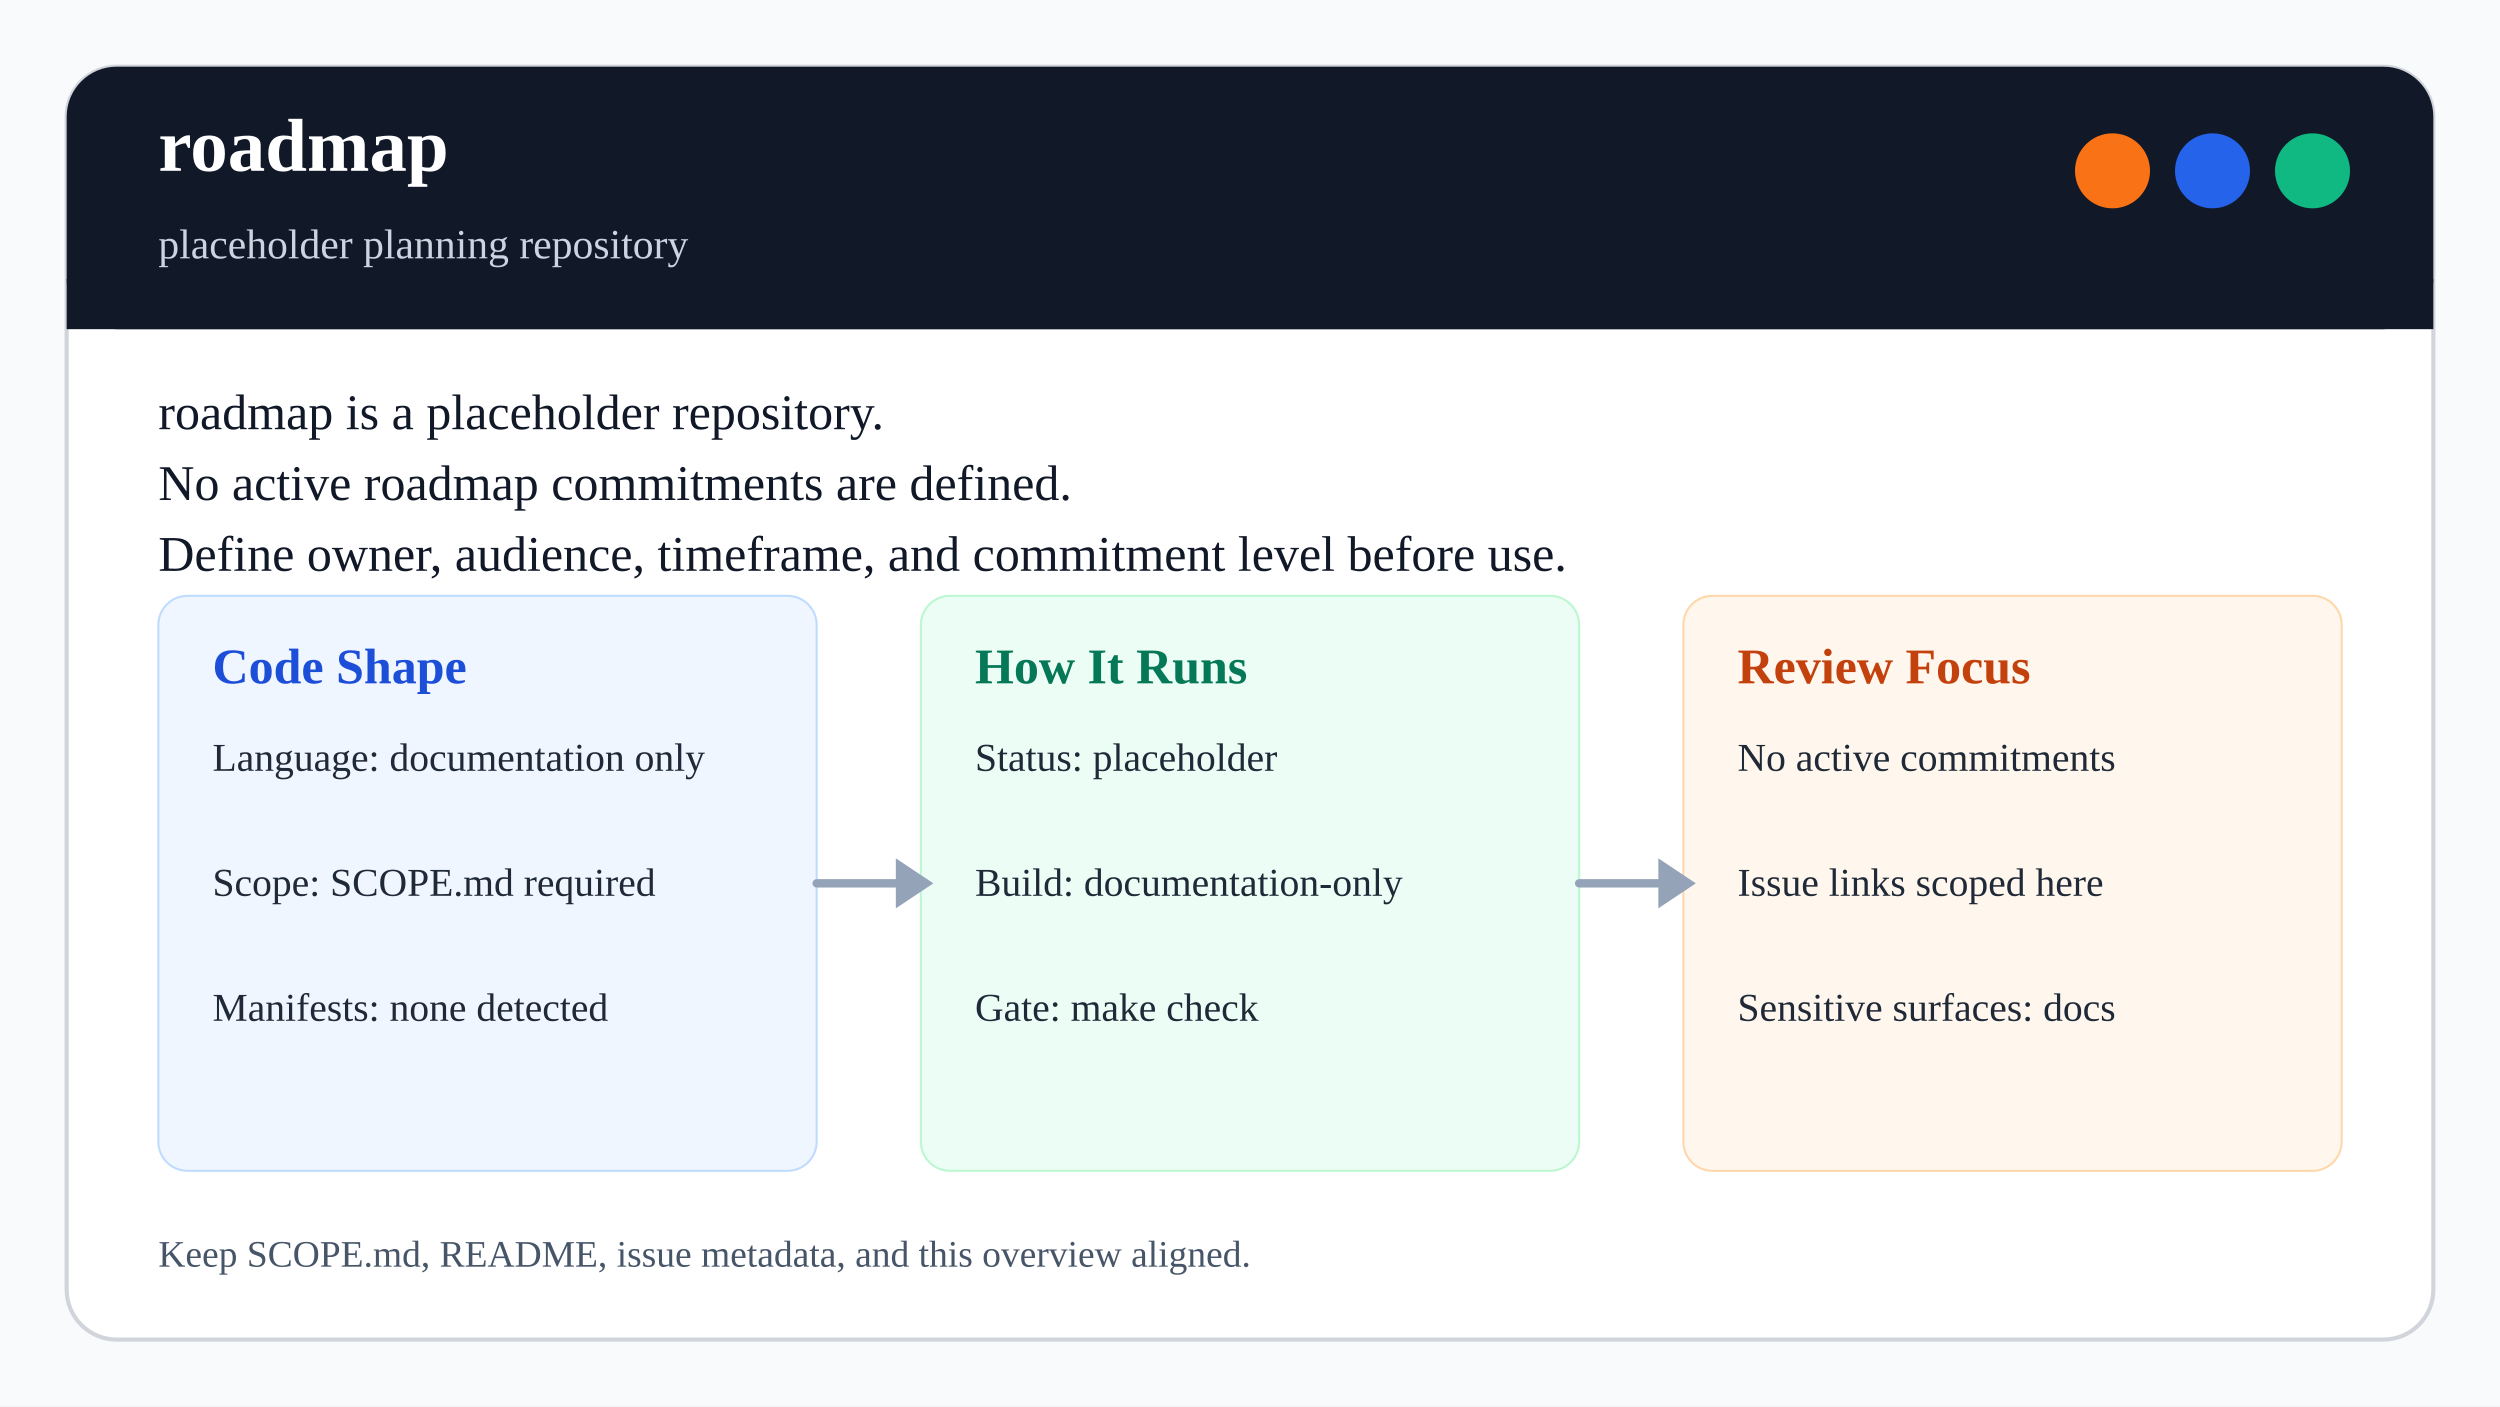
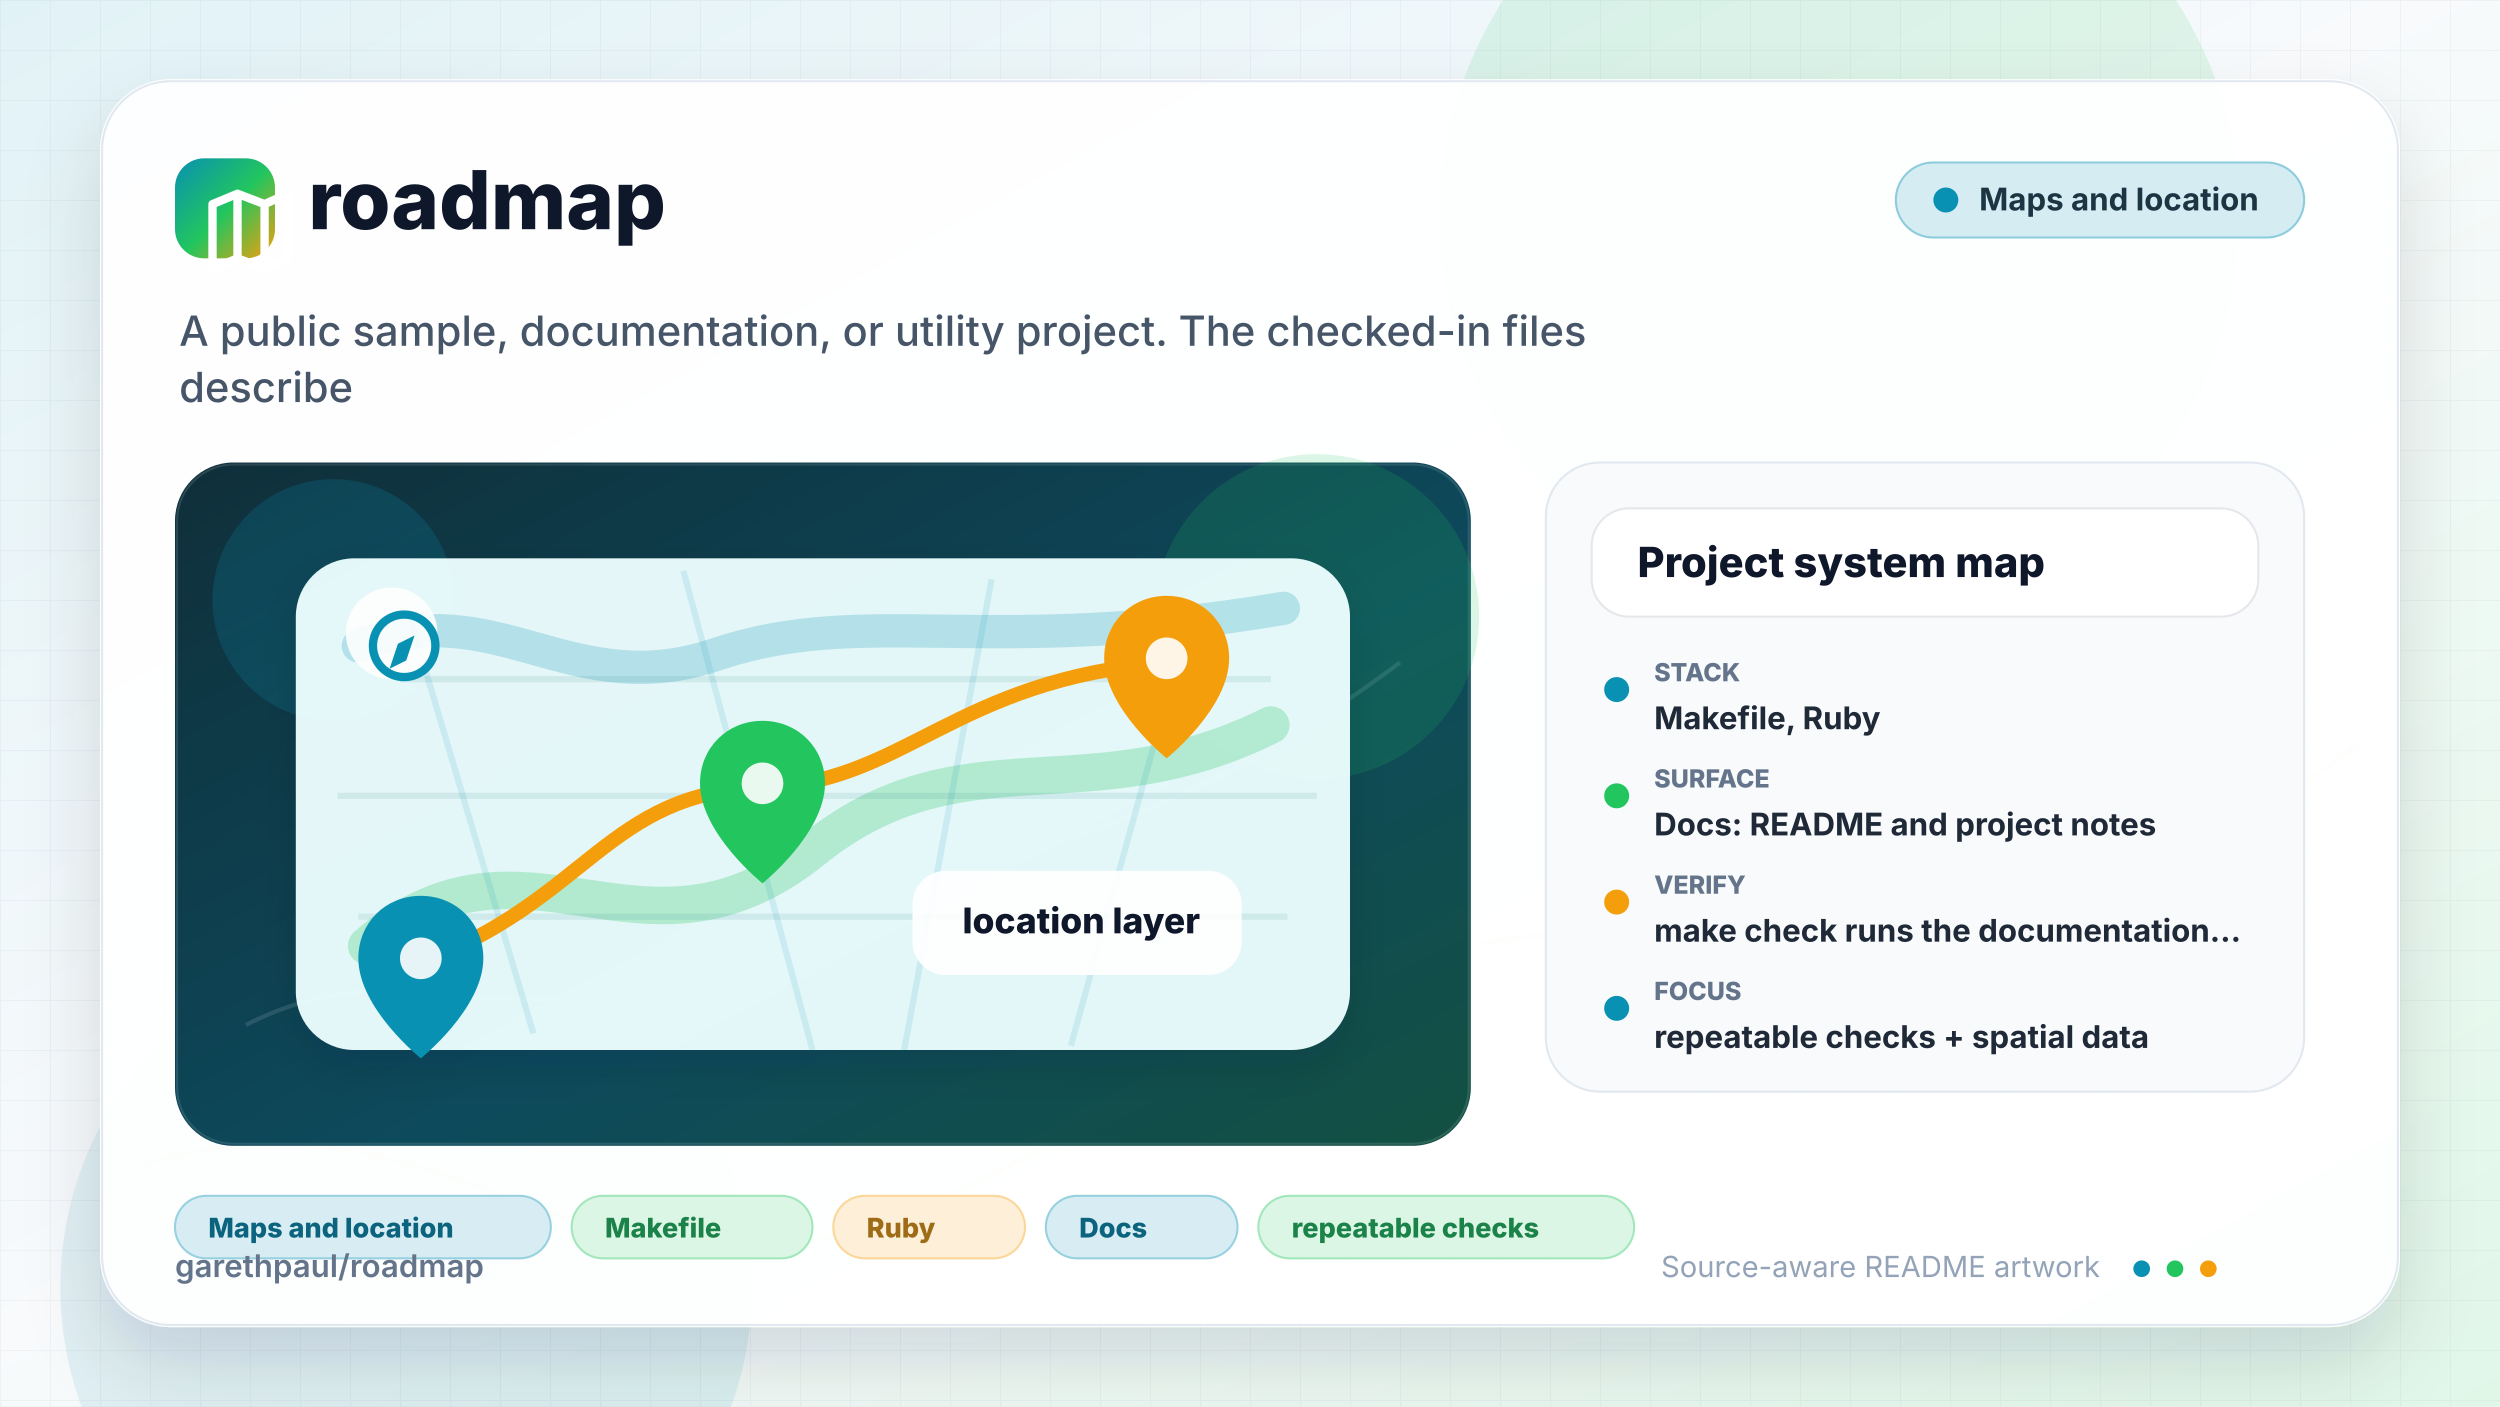
- <svg xmlns="http://www.w3.org/2000/svg" width="1200" height="675" viewBox="0 0 1200 675" role="img" aria-labelledby="title desc">
-   <rect width="1200" height="675" fill="#f8fafc" />
-   <rect x="32" y="32" width="1136" height="611" rx="24" fill="#ffffff" stroke="#d1d5db" stroke-width="2" />
-   <rect x="32" y="32" width="1136" height="126" rx="24" fill="#111827" />
-   <path d="M32 134h1136v24H32z" fill="#111827" />
-   <circle cx="1062" cy="82" r="18" fill="#2563eb" />
-   <circle cx="1110" cy="82" r="18" fill="#10b981" />
-   <circle cx="1014" cy="82" r="18" fill="#f97316" />
-   <text x="76" y="82" font-size="36" fill="#ffffff" font-weight="700">roadmap</text>
-   <text x="76" y="124" font-size="20" fill="#cbd5e1">placeholder planning repository</text>
-   <text x="76" y="206" font-size="24" fill="#111827">roadmap is a placeholder repository.</text>
-   <text x="76" y="240" font-size="24" fill="#111827">No active roadmap commitments are defined.</text>
-   <text x="76" y="274" font-size="24" fill="#111827">Define owner, audience, timeframe, and commitment level before use.</text>
-   <rect x="76" y="286" width="316" height="276" rx="14" fill="#eff6ff" stroke="#bfdbfe" />
-   <text x="102" y="328" font-size="24" font-weight="700" fill="#1d4ed8">Code Shape</text>
-   <text x="102" y="370" font-size="19" fill="#1f2937">Language: documentation only</text>
-   <text x="102" y="430" font-size="19" fill="#1f2937">Scope: SCOPE.md required</text>
-   <text x="102" y="490" font-size="19" fill="#1f2937">Manifests: none detected</text>
-   <rect x="442" y="286" width="316" height="276" rx="14" fill="#ecfdf5" stroke="#bbf7d0" />
-   <text x="468" y="328" font-size="24" font-weight="700" fill="#047857">How It Runs</text>
-   <text x="468" y="370" font-size="19" fill="#1f2937">Status: placeholder</text>
-   <text x="468" y="430" font-size="19" fill="#1f2937">Build: documentation-only</text>
-   <text x="468" y="490" font-size="19" fill="#1f2937">Gate: make check</text>
-   <rect x="808" y="286" width="316" height="276" rx="14" fill="#fff7ed" stroke="#fed7aa" />
-   <text x="834" y="328" font-size="24" font-weight="700" fill="#c2410c">Review Focus</text>
-   <text x="834" y="370" font-size="19" fill="#1f2937">No active commitments</text>
-   <text x="834" y="430" font-size="19" fill="#1f2937">Issue links scoped here</text>
-   <text x="834" y="490" font-size="19" fill="#1f2937">Sensitive surfaces: docs</text>
-   <path d="M392 424h50" stroke="#94a3b8" stroke-width="4" stroke-linecap="round" />
-   <path d="M430 412l18 12-18 12z" fill="#94a3b8" />
-   <path d="M758 424h50" stroke="#94a3b8" stroke-width="4" stroke-linecap="round" />
-   <path d="M796 412l18 12-18 12z" fill="#94a3b8" />
-   <text x="76" y="608" font-size="18" fill="#475569">Keep SCOPE.md, README, issue metadata, and this overview aligned.</text>
+ <svg xmlns="http://www.w3.org/2000/svg" width="1200" height="675" viewBox="0 0 1200 675" role="img" aria-labelledby="p1vkj3yt-title p1vkj3yt-desc">
+   <defs>
+     <linearGradient id="p1vkj3yt-bg" x1="0" y1="0" x2="1" y2="1">
+       <stop offset="0%" stop-color="#e1f2f6" />
+       <stop offset="48%" stop-color="#f8fafc" />
+       <stop offset="100%" stop-color="#e0f7e8" />
+     </linearGradient>
+     <linearGradient id="p1vkj3yt-stage" x1="0" y1="0" x2="1" y2="1">
+       <stop offset="0%" stop-color="#0f2f3a" />
+       <stop offset="58%" stop-color="#0d4a5c" />
+       <stop offset="100%" stop-color="#135042" />
+     </linearGradient>
+     <linearGradient id="p1vkj3yt-accent" x1="0" y1="0" x2="1" y2="1">
+       <stop offset="0%" stop-color="#0891b2" />
+       <stop offset="52%" stop-color="#22c55e" />
+       <stop offset="100%" stop-color="#f59e0b" />
+     </linearGradient>
+     <linearGradient id="p1vkj3yt-soft" x1="0" y1="0" x2="1" y2="1">
+       <stop offset="0%" stop-color="#c4e5ed" />
+       <stop offset="100%" stop-color="#fdeac9" />
+     </linearGradient>
+     <filter id="p1vkj3yt-shadow" x="-20%" y="-20%" width="140%" height="150%">
+       <feDropShadow dx="0" dy="18" stdDeviation="18" flood-color="#0f172a" flood-opacity="0.14" />
+     </filter>
+     <filter id="p1vkj3yt-miniShadow" x="-20%" y="-20%" width="140%" height="150%">
+       <feDropShadow dx="0" dy="8" stdDeviation="10" flood-color="#0f172a" flood-opacity="0.12" />
+     </filter>
+     <pattern id="p1vkj3yt-grid" width="24" height="24" patternUnits="userSpaceOnUse">
+       <path d="M24 0H0v24" fill="none" stroke="#94a3b8" stroke-opacity="0.16" stroke-width="1" />
+     </pattern>
+     <style>
+       .label { font: 700 13px ui-sans-serif, system-ui, -apple-system, BlinkMacSystemFont, "Segoe UI", sans-serif; letter-spacing: 0; text-transform: uppercase; }
+       .body { font-family: ui-sans-serif, system-ui, -apple-system, BlinkMacSystemFont, "Segoe UI", sans-serif; letter-spacing: 0; }
+     </style>
+   </defs>
+   <rect width="1200" height="675" fill="url(#p1vkj3yt-bg)" />
+   <rect width="1200" height="675" fill="url(#p1vkj3yt-grid)" opacity="0.65" />
+   <circle cx="195" cy="618" r="166" fill="#0891b2" opacity="0.10" />
+   <circle cx="883" cy="104" r="192" fill="#22c55e" opacity="0.12" />
+   <path d="M66 560 C214 512 278 642 430 584 C576 528 676 408 838 462 C966 504 1034 426 1134 356" fill="none" stroke="#f59e0b" stroke-width="2" stroke-opacity="0.18" />
+   <rect x="48" y="38" width="1104" height="599" rx="34" fill="#ffffff" opacity="0.94" filter="url(#p1vkj3yt-shadow)" />
+   <rect x="49" y="39" width="1102" height="597" rx="33" fill="none" stroke="#e2e8f0" stroke-width="1" />
+   <g class="body">
+     <rect x="84" y="76" width="48" height="48" rx="14" fill="url(#p1vkj3yt-accent)" />
+     <path d="M4 8l12-5 13 5 11-5v31l-11 5-13-5-12 5z M16 3v31 M29 8v31" transform="translate(98 90)" stroke="#ffffff" stroke-width="4" stroke-linecap="round" stroke-linejoin="round" fill="none" />
+     <text x="148" y="110" fill="#0f172a" font-size="39" font-weight="800">roadmap</text>
+     <rect x="910" y="78" width="196" height="36" rx="18" fill="#d5ecf2" stroke="#8dccdc" />
+     <circle cx="934" cy="96" r="6" fill="#0891b2" />
+     <text x="950" y="101" fill="#1c3543" font-size="15" font-weight="700">Maps and location</text>
+     <text x="86" y="166" fill="#475569" font-size="20" font-weight="500">A public sample, documentation, or utility project. The checked-in files</text>
+     <text x="86" y="193" fill="#475569" font-size="20" font-weight="500">describe</text>
+   </g>
+   <g transform="translate(84 222)">
+     <rect x="0" y="0" width="622" height="328" rx="28" fill="url(#p1vkj3yt-stage)" />
+     <rect x="1" y="1" width="620" height="326" rx="27" fill="none" stroke="#ffffff" stroke-opacity="0.12" />
+     <path d="M34 270 C116 228 166 286 250 236 C338 184 430 214 588 96" fill="none" stroke="#ffffff" stroke-opacity="0.12" stroke-width="2" />
+     <circle cx="76" cy="66" r="58" fill="#0891b2" opacity="0.20" />
+     <circle cx="548" cy="74" r="78" fill="#22c55e" opacity="0.16" />
+     <g class="body">
+       <rect x="58" y="46" width="506" height="236" rx="28" fill="#ecfeff" opacity="0.96" filter="url(#p1vkj3yt-miniShadow)" />
+       <path d="M88 88 C154 62 190 116 260 92 C332 68 390 94 532 70" fill="none" stroke="#0891b2" stroke-width="16" stroke-linecap="round" opacity="0.22" />
+       <path d="M92 232 C168 166 224 252 306 186 C378 128 438 170 526 126" fill="none" stroke="#22c55e" stroke-width="18" stroke-linecap="round" opacity="0.26" />
+       <path d="M112 72 L172 274 M244 52 L306 282 M392 56 L350 282 M488 70 L430 280" stroke="#0891b2" stroke-opacity="0.12" stroke-width="3" />
+       <path d="M78 160 H548 M88 218 H534 M108 104 H526" stroke="#0f766e" stroke-opacity="0.10" stroke-width="3" />
+       <path d="M118 240 C198 210 208 158 282 156 C350 154 374 104 476 96" fill="none" stroke="#f59e0b" stroke-width="7" stroke-linecap="round" />
+       <path d="M118 208c-17 0-30 13-30 30 0 24 30 48 30 48s30-24 30-48c0-17-13-30-30-30z" fill="#0891b2" />
+       <circle cx="118" cy="238" r="10" fill="#ffffff" opacity="0.9" />
+       <path d="M282 124c-17 0-30 13-30 30 0 24 30 48 30 48s30-24 30-48c0-17-13-30-30-30z" fill="#22c55e" />
+       <circle cx="282" cy="154" r="10" fill="#ffffff" opacity="0.9" />
+       <path d="M476 64c-17 0-30 13-30 30 0 24 30 48 30 48s30-24 30-48c0-17-13-30-30-30z" fill="#f59e0b" />
+       <circle cx="476" cy="94" r="10" fill="#ffffff" opacity="0.9" />
+       <rect x="354" y="196" width="158" height="50" rx="16" fill="#ffffff" opacity="0.92" />
+       <text x="378" y="226" fill="#0f172a" font-size="17" font-weight="800">location layer</text>
+       <circle cx="104" cy="82" r="22" fill="#ffffff" opacity="0.88" />
+       <circle cx="110" cy="88" r="15" stroke="#0891b2" stroke-width="4" stroke-linecap="round" stroke-linejoin="round" fill="none" />
+       <path d="M23 13l-4 12-8 4 4-12z" transform="translate(92 70)" fill="#0891b2" />
+     </g>
+   </g>
+   <g class="body" transform="translate(742 222)">
+     <rect x="0" y="0" width="364" height="302" rx="26" fill="#f8fafc" stroke="#e2e8f0" />
+     <rect x="22" y="22" width="320" height="52" rx="18" fill="#ffffff" stroke="#e5e7eb" />
+     <text x="44" y="55" fill="#0f172a" font-size="20" font-weight="800">Project system map</text>
+     <g transform="translate(24 94)">
+       <circle cx="10" cy="15" r="6" fill="#0891b2" />
+       <text x="28" y="11" fill="#64748b" font-size="12" font-weight="800">STACK</text>
+       <text x="28" y="34" fill="#1f2937" font-size="15" font-weight="650">Makefile, Ruby</text>
+     </g>
+     <g transform="translate(24 145)">
+       <circle cx="10" cy="15" r="6" fill="#22c55e" />
+       <text x="28" y="11" fill="#64748b" font-size="12" font-weight="800">SURFACE</text>
+       <text x="28" y="34" fill="#1f2937" font-size="15" font-weight="650">Docs: README and project notes</text>
+     </g>
+     <g transform="translate(24 196)">
+       <circle cx="10" cy="15" r="6" fill="#f59e0b" />
+       <text x="28" y="11" fill="#64748b" font-size="12" font-weight="800">VERIFY</text>
+       <text x="28" y="34" fill="#1f2937" font-size="15" font-weight="650">make check runs the documentation...</text>
+     </g>
+     <g transform="translate(24 247)">
+       <circle cx="10" cy="15" r="6" fill="#0891b2" />
+       <text x="28" y="11" fill="#64748b" font-size="12" font-weight="800">FOCUS</text>
+       <text x="28" y="34" fill="#1f2937" font-size="15" font-weight="650">repeatable checks + spatial data</text>
+     </g>
+   </g>
+   <g class="body">
+     <rect x="84" y="574" width="180.4" height="30" rx="15" fill="#d7edf3" stroke="#97d1df" />
+     <text x="100" y="594" fill="#0b637e" font-size="13" font-weight="800">Maps and location</text>
+     <rect x="274.4" y="574" width="115.6" height="30" rx="15" fill="#dcf6e5" stroke="#a2e7bb" />
+     <text x="290.4" y="594" fill="#1b834a" font-size="13" font-weight="800">Makefile</text>
+     <rect x="400" y="574" width="92" height="30" rx="15" fill="#fdefd8" stroke="#fbd699" />
+     <text x="416" y="594" fill="#9e6b17" font-size="13" font-weight="800">Ruby</text>
+     <rect x="502" y="574" width="92" height="30" rx="15" fill="#d7edf3" stroke="#97d1df" />
+     <text x="518" y="594" fill="#0b637e" font-size="13" font-weight="800">Docs</text>
+     <rect x="604" y="574" width="180.4" height="30" rx="15" fill="#dcf6e5" stroke="#a2e7bb" />
+     <text x="620" y="594" fill="#1b834a" font-size="13" font-weight="800">repeatable checks</text>
+   </g>
+   <g class="body">
+     <text x="84" y="613" fill="#64748b" font-size="15" font-weight="600">garethpaul/roadmap</text>
+     <text x="1008" y="613" fill="#94a3b8" font-size="14" text-anchor="end">Source-aware README artwork</text>
+     <circle cx="1028" cy="609" r="4" fill="#0891b2" />
+     <circle cx="1044" cy="609" r="4" fill="#22c55e" />
+     <circle cx="1060" cy="609" r="4" fill="#f59e0b" />
+   </g>
</svg>
